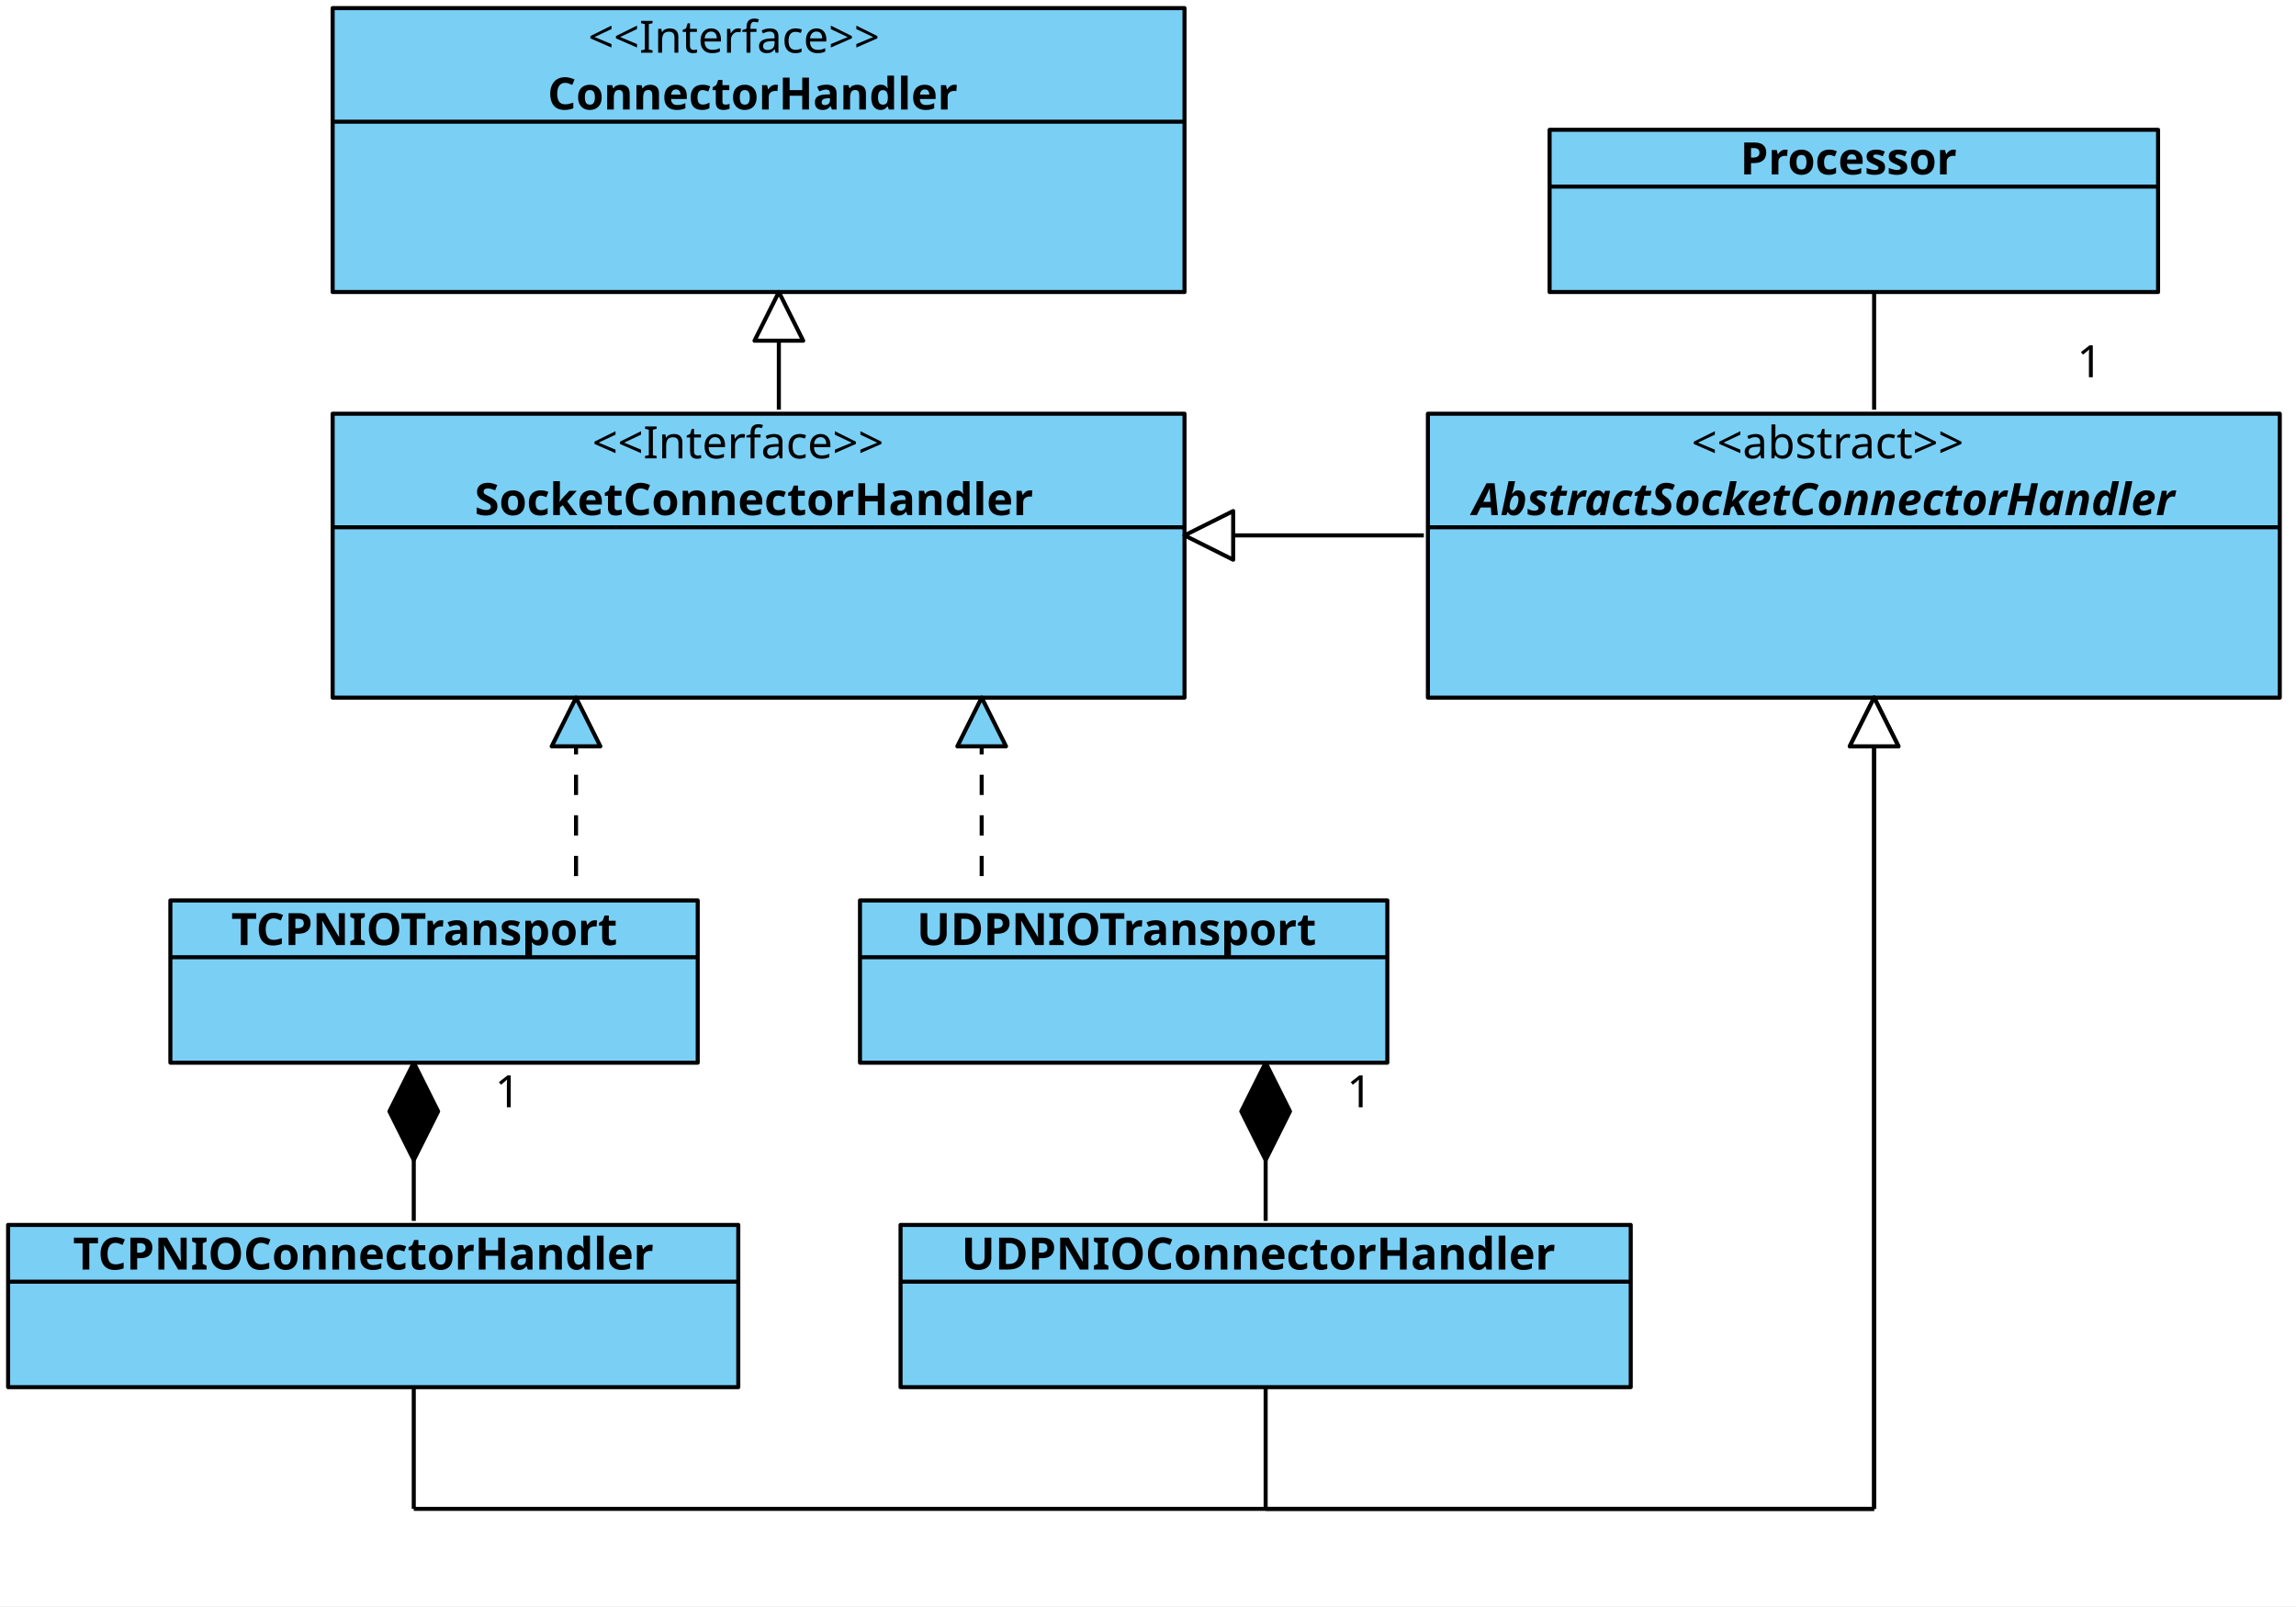
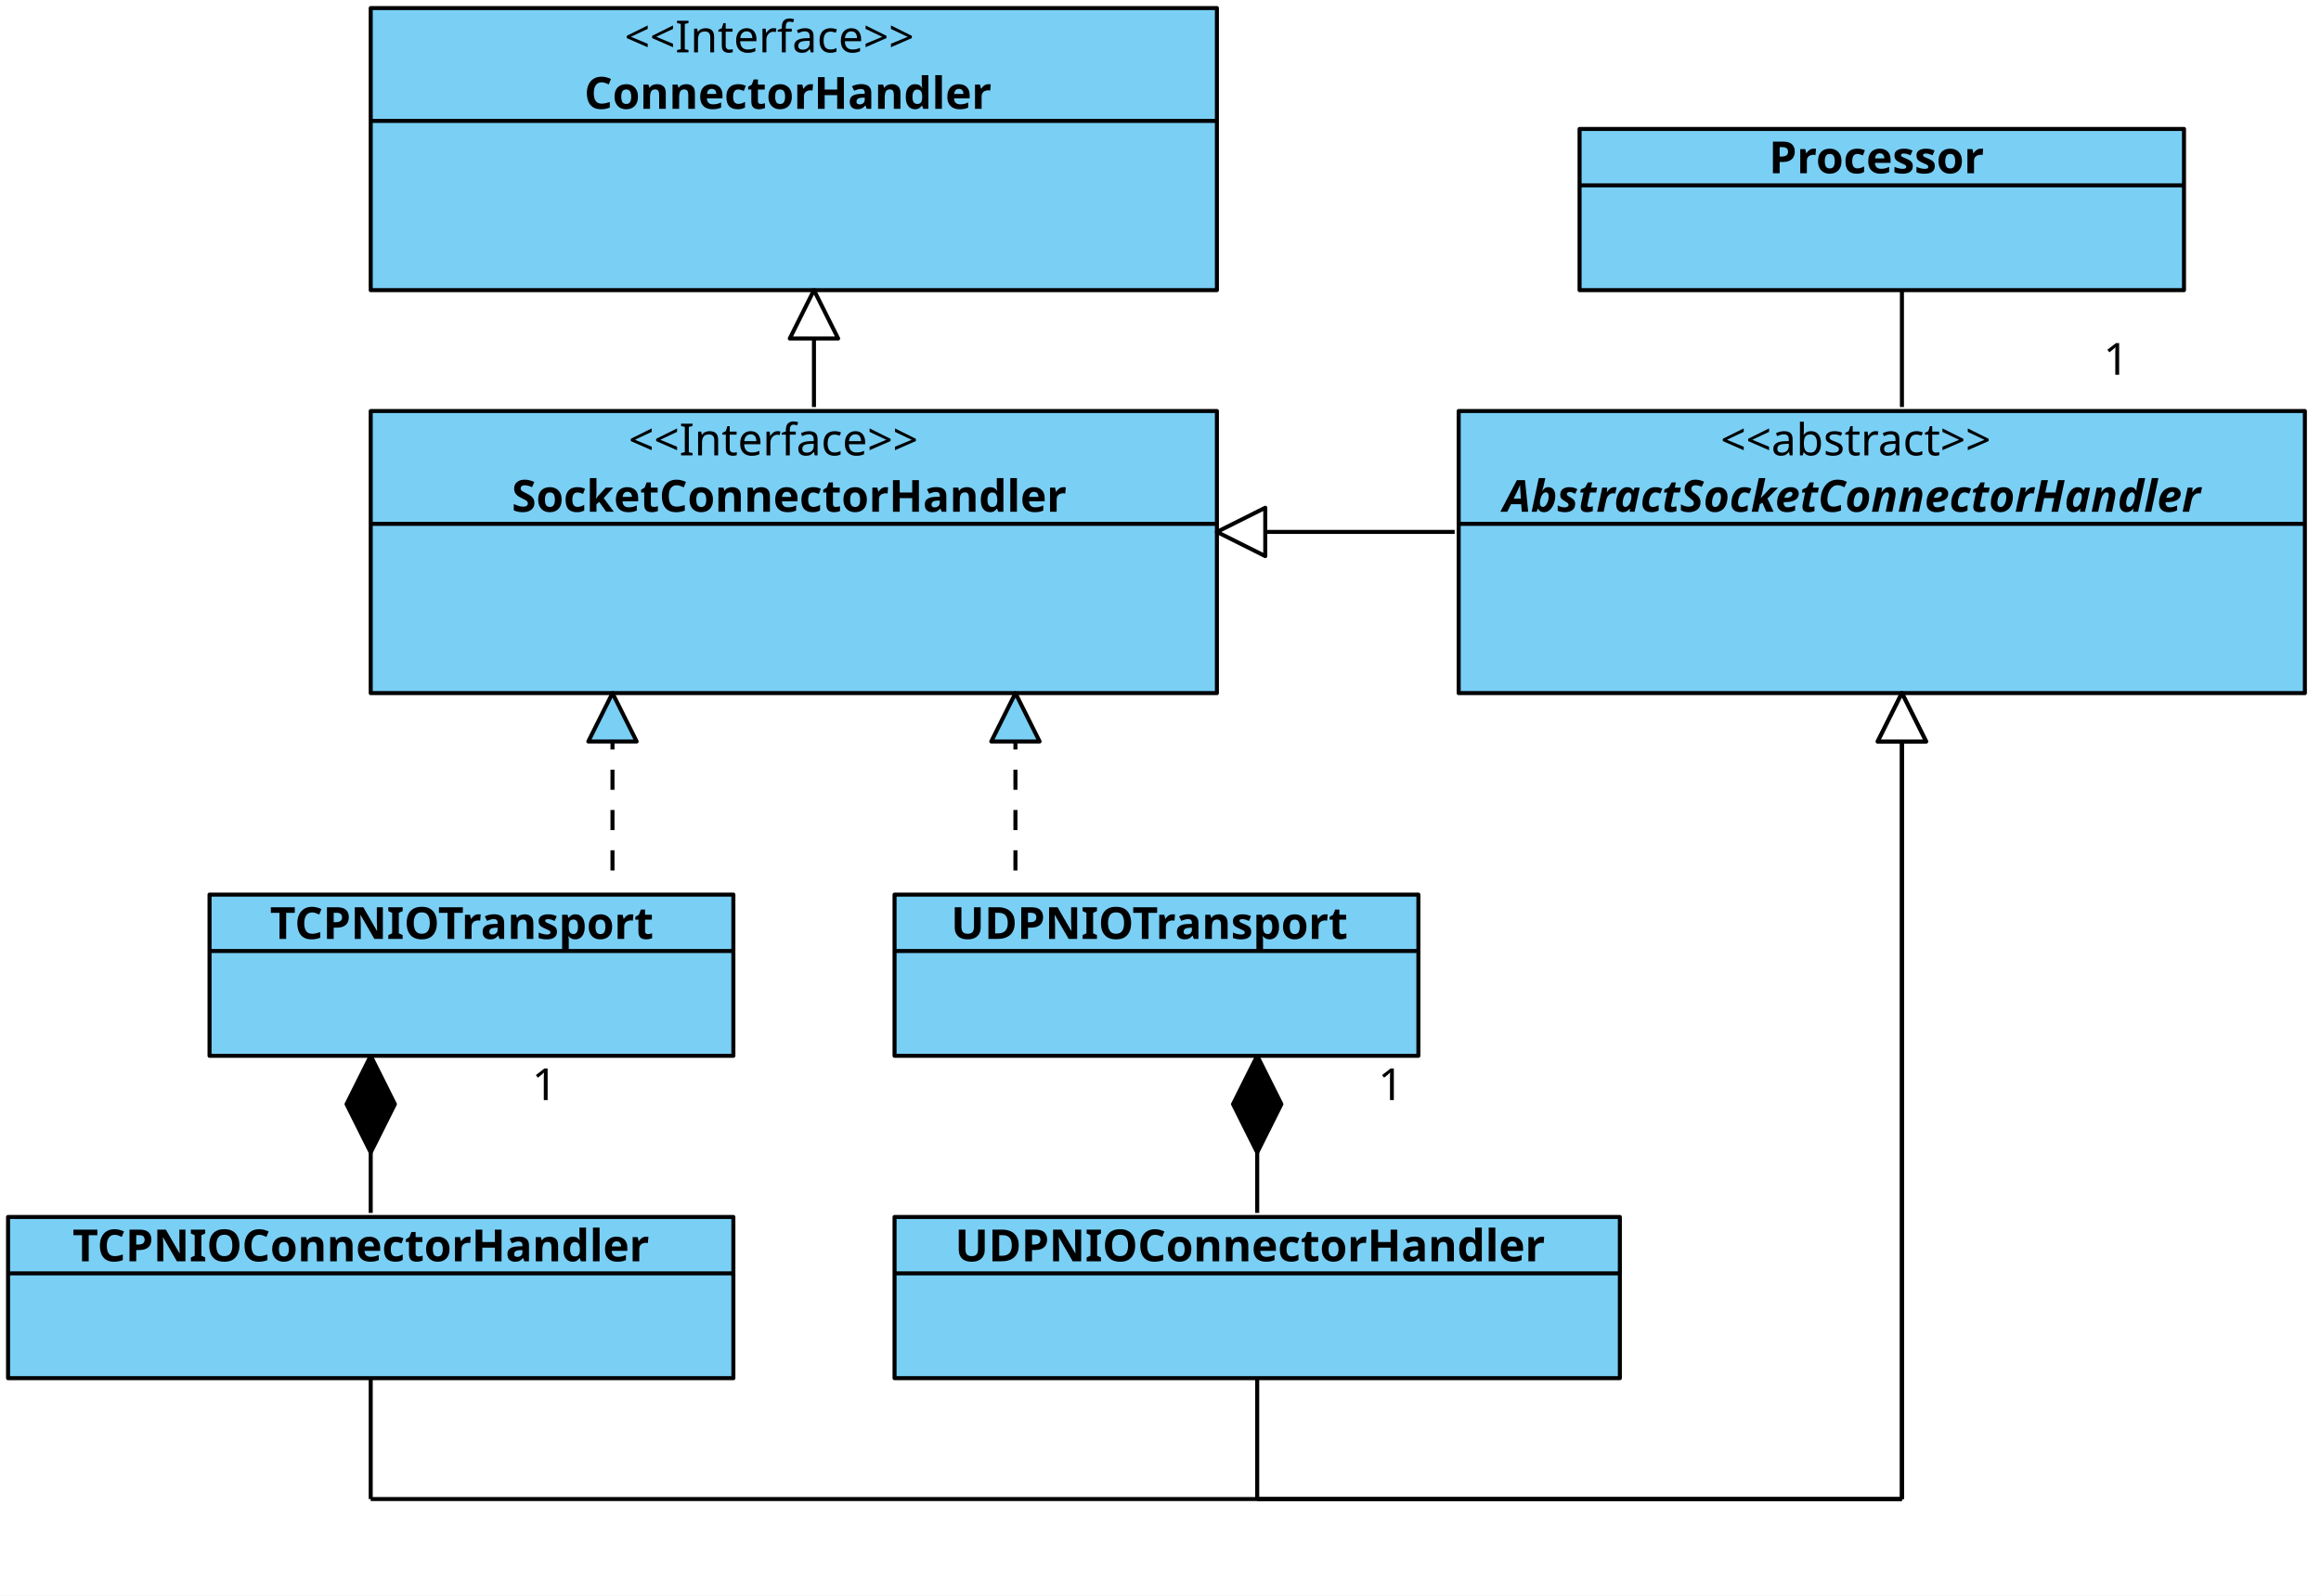
- <svg xmlns="http://www.w3.org/2000/svg" style="fill-opacity:1; color-rendering:auto; color-interpolation:auto; stroke:black; text-rendering:auto; stroke-linecap:square; stroke-miterlimit:10; stroke-opacity:1; shape-rendering:auto; fill:black; stroke-dasharray:none; font-weight:normal; stroke-width:1; font-family:'Dialog'; font-style:normal; stroke-linejoin:miter; font-size:12; stroke-dashoffset:0; image-rendering:auto;" width="566" height="396">
+ <svg xmlns="http://www.w3.org/2000/svg" style="fill-opacity:1; color-rendering:auto; color-interpolation:auto; stroke:black; text-rendering:auto; stroke-linecap:square; stroke-miterlimit:10; stroke-opacity:1; shape-rendering:auto; fill:black; stroke-dasharray:none; font-weight:normal; stroke-width:1; font-family:'Dialog'; font-style:normal; stroke-linejoin:miter; font-size:12; stroke-dashoffset:0; image-rendering:auto;" width="576" height="396">
  <defs id="genericDefs" />
  <g>
    <defs id="defs1">
      <clipPath clipPathUnits="userSpaceOnUse" id="clipPath1">
        <path d="M-3 -3 L217 -3 L217 77 L-3 77 L-3 -3 Z" />
      </clipPath>
      <clipPath clipPathUnits="userSpaceOnUse" id="clipPath2">
        <path d="M0 0 L0 49 L210 49 L210 0 Z" />
      </clipPath>
      <clipPath clipPathUnits="userSpaceOnUse" id="clipPath3">
        <path d="M0 0 L210 0 L210 28 L0 28 L0 0 Z" />
      </clipPath>
      <clipPath clipPathUnits="userSpaceOnUse" id="clipPath4">
        <path d="M-3 -3 L187 -3 L187 47 L-3 47 L-3 -3 Z" />
      </clipPath>
      <clipPath clipPathUnits="userSpaceOnUse" id="clipPath5">
        <path d="M0 0 L0 33 L180 33 L180 0 Z" />
      </clipPath>
      <clipPath clipPathUnits="userSpaceOnUse" id="clipPath6">
        <path d="M0 0 L180 0 L180 14 L0 14 L0 0 Z" />
      </clipPath>
      <clipPath clipPathUnits="userSpaceOnUse" id="clipPath7">
        <path d="M-3 -3 L157 -3 L157 47 L-3 47 L-3 -3 Z" />
      </clipPath>
      <clipPath clipPathUnits="userSpaceOnUse" id="clipPath8">
        <path d="M0 0 L0 33 L150 33 L150 0 Z" />
      </clipPath>
      <clipPath clipPathUnits="userSpaceOnUse" id="clipPath9">
        <path d="M0 0 L150 0 L150 14 L0 14 L0 0 Z" />
      </clipPath>
      <clipPath clipPathUnits="userSpaceOnUse" id="clipPath10">
        <path d="M-3 -3 L35 -3 L35 21 L-3 21 L-3 -3 Z" />
      </clipPath>
      <clipPath clipPathUnits="userSpaceOnUse" id="clipPath11">
        <path d="M-3 -3 L37 -3 L37 27 L-3 27 L-3 -3 Z" />
      </clipPath>
      <clipPath clipPathUnits="userSpaceOnUse" id="clipPath12">
        <path d="M-3 -3 L137 -3 L137 47 L-3 47 L-3 -3 Z" />
      </clipPath>
      <clipPath clipPathUnits="userSpaceOnUse" id="clipPath13">
        <path d="M0 0 L0 33 L130 33 L130 0 Z" />
      </clipPath>
      <clipPath clipPathUnits="userSpaceOnUse" id="clipPath14">
        <path d="M0 0 L130 0 L130 14 L0 14 L0 0 Z" />
      </clipPath>
      <clipPath clipPathUnits="userSpaceOnUse" id="clipPath15">
        <path d="M-3 -3 L34 -3 L34 21 L-3 21 L-3 -3 Z" />
      </clipPath>
      <clipPath clipPathUnits="userSpaceOnUse" id="clipPath16">
        <path d="M-30 -20 L60 -20 L60 40 L-30 40 L-30 -20 Z" />
      </clipPath>
      <clipPath clipPathUnits="userSpaceOnUse" id="clipPath17">
-         <path d="M0 0 L254 0 L254 304 L0 304 L0 0 Z" />
+         <path d="M0 0 L264 0 L264 304 L0 304 L0 0 Z" />
      </clipPath>
      <clipPath clipPathUnits="userSpaceOnUse" id="clipPath18">
        <path d="M0 0 L104 0 L104 133 L0 133 L0 0 Z" />
      </clipPath>
      <clipPath clipPathUnits="userSpaceOnUse" id="clipPath19">
        <path d="M0 0 L163 0 L163 104 L0 104 L0 0 Z" />
      </clipPath>
      <clipPath clipPathUnits="userSpaceOnUse" id="clipPath20">
-         <path d="M0 0 L464 0 L464 304 L0 304 L0 0 Z" />
+         <path d="M0 0 L484 0 L484 304 L0 304 L0 0 Z" />
      </clipPath>
      <clipPath clipPathUnits="userSpaceOnUse" id="clipPath21">
        <path d="M0 0 L104 0 L104 153 L0 153 L0 0 Z" />
      </clipPath>
      <clipPath clipPathUnits="userSpaceOnUse" id="clipPath22">
        <path d="M0 0 L104 0 L104 143 L0 143 L0 0 Z" />
      </clipPath>
      <clipPath clipPathUnits="userSpaceOnUse" id="clipPath23">
        <path d="M-27 -14 L54 -14 L54 28 L-27 28 L-27 -14 Z" />
      </clipPath>
      <clipPath clipPathUnits="userSpaceOnUse" id="clipPath24">
        <path d="M-28 -14 L56 -14 L56 28 L-28 28 L-28 -14 Z" />
      </clipPath>
    </defs>
    <g style="fill:white; text-rendering:geometricPrecision; stroke:white;">
-       <rect x="0" y="0" width="566" style="stroke:none;" height="396" />
-     </g>
-     <g transform="translate(82,2)" style="font-size:11; fill:rgb(122,207,245); text-rendering:geometricPrecision; font-family:sans-serif; stroke:rgb(122,207,245); font-weight:bold;">
+       <rect x="0" y="0" width="576" style="stroke:none;" height="396" />
+     </g>
+     <g transform="translate(92,2)" style="font-size:11; fill:rgb(122,207,245); text-rendering:geometricPrecision; font-family:sans-serif; stroke:rgb(122,207,245); font-weight:bold;">
      <rect x="0" y="0" width="210" style="clip-path:url(#clipPath1); stroke:none;" height="70" />
    </g>
-     <g transform="translate(82,2)" style="font-size:11; stroke-linecap:butt; text-rendering:geometricPrecision; font-family:sans-serif; stroke-linejoin:round; font-weight:bold; stroke-miterlimit:0;">
+     <g transform="translate(92,2)" style="font-size:11; stroke-linecap:butt; text-rendering:geometricPrecision; font-family:sans-serif; stroke-linejoin:round; font-weight:bold; stroke-miterlimit:0;">
      <rect x="0" y="0" width="210" style="clip-path:url(#clipPath1); fill:none;" height="70" />
      <line x1="0" x2="210" y1="28" style="clip-path:url(#clipPath1); fill:none;" y2="28" />
    </g>
-     <g style="text-rendering:geometricPrecision; font-size:11; font-family:sans-serif;" transform="translate(82,2)">
+     <g style="text-rendering:geometricPrecision; font-size:11; font-family:sans-serif;" transform="translate(92,2)">
      <text x="63" y="11" style="clip-path:url(#clipPath3); stroke:none;" xml:space="preserve">&lt;&lt;Interface&gt;&gt;</text>
      <text x="53" y="25" style="clip-path:url(#clipPath3); stroke:none; font-weight:bold;" xml:space="preserve">ConnectorHandler</text>
    </g>
-     <g transform="translate(352,102)" style="font-size:11; fill:rgb(122,207,245); text-rendering:geometricPrecision; font-family:sans-serif; stroke:rgb(122,207,245); font-weight:bold;">
+     <g transform="translate(362,102)" style="font-size:11; fill:rgb(122,207,245); text-rendering:geometricPrecision; font-family:sans-serif; stroke:rgb(122,207,245); font-weight:bold;">
      <rect x="0" y="0" width="210" style="clip-path:url(#clipPath1); stroke:none;" height="70" />
    </g>
-     <g transform="translate(352,102)" style="font-size:11; stroke-linecap:butt; text-rendering:geometricPrecision; font-family:sans-serif; stroke-linejoin:round; font-weight:bold; stroke-miterlimit:0;">
+     <g transform="translate(362,102)" style="font-size:11; stroke-linecap:butt; text-rendering:geometricPrecision; font-family:sans-serif; stroke-linejoin:round; font-weight:bold; stroke-miterlimit:0;">
      <rect x="0" y="0" width="210" style="clip-path:url(#clipPath1); fill:none;" height="70" />
      <line x1="0" x2="210" y1="28" style="clip-path:url(#clipPath1); fill:none;" y2="28" />
    </g>
-     <g style="text-rendering:geometricPrecision; font-size:11; font-family:sans-serif;" transform="translate(352,102)">
+     <g style="text-rendering:geometricPrecision; font-size:11; font-family:sans-serif;" transform="translate(362,102)">
      <text x="65" y="11" style="clip-path:url(#clipPath3); stroke:none;" xml:space="preserve">&lt;&lt;abstract&gt;&gt;</text>
      <text x="11" y="25" style="clip-path:url(#clipPath3); font-style:italic; stroke:none; font-weight:bold;" xml:space="preserve">AbstractSocketConnectorHandler</text>
    </g>
    <g transform="translate(2,302)" style="font-size:11; fill:rgb(122,207,245); text-rendering:geometricPrecision; font-family:sans-serif; stroke:rgb(122,207,245); font-weight:bold;">
      <rect x="0" y="0" width="180" style="clip-path:url(#clipPath4); stroke:none;" height="40" />
    </g>
    <g transform="translate(2,302)" style="font-size:11; stroke-linecap:butt; text-rendering:geometricPrecision; font-family:sans-serif; stroke-linejoin:round; font-weight:bold; stroke-miterlimit:0;">
      <rect x="0" y="0" width="180" style="clip-path:url(#clipPath4); fill:none;" height="40" />
      <line x1="0" x2="180" y1="14" style="clip-path:url(#clipPath4); fill:none;" y2="14" />
    </g>
    <g transform="translate(2,302)" style="text-rendering:geometricPrecision; font-size:11; font-weight:bold; font-family:sans-serif;">
      <text x="16" y="11" style="clip-path:url(#clipPath6); stroke:none;" xml:space="preserve">TCPNIOConnectorHandler</text>
    </g>
    <g transform="translate(222,302)" style="font-size:11; fill:rgb(122,207,245); text-rendering:geometricPrecision; font-family:sans-serif; stroke:rgb(122,207,245); font-weight:bold;">
      <rect x="0" y="0" width="180" style="clip-path:url(#clipPath4); stroke:none;" height="40" />
    </g>
    <g transform="translate(222,302)" style="font-size:11; stroke-linecap:butt; text-rendering:geometricPrecision; font-family:sans-serif; stroke-linejoin:round; font-weight:bold; stroke-miterlimit:0;">
      <rect x="0" y="0" width="180" style="clip-path:url(#clipPath4); fill:none;" height="40" />
      <line x1="0" x2="180" y1="14" style="clip-path:url(#clipPath4); fill:none;" y2="14" />
    </g>
    <g transform="translate(222,302)" style="text-rendering:geometricPrecision; font-size:11; font-weight:bold; font-family:sans-serif;">
      <text x="15" y="11" style="clip-path:url(#clipPath6); stroke:none;" xml:space="preserve">UDPNIOConnectorHandler</text>
    </g>
-     <g transform="translate(82,102)" style="font-size:11; fill:rgb(122,207,245); text-rendering:geometricPrecision; font-family:sans-serif; stroke:rgb(122,207,245); font-weight:bold;">
+     <g transform="translate(92,102)" style="font-size:11; fill:rgb(122,207,245); text-rendering:geometricPrecision; font-family:sans-serif; stroke:rgb(122,207,245); font-weight:bold;">
      <rect x="0" y="0" width="210" style="clip-path:url(#clipPath1); stroke:none;" height="70" />
    </g>
-     <g transform="translate(82,102)" style="font-size:11; stroke-linecap:butt; text-rendering:geometricPrecision; font-family:sans-serif; stroke-linejoin:round; font-weight:bold; stroke-miterlimit:0;">
+     <g transform="translate(92,102)" style="font-size:11; stroke-linecap:butt; text-rendering:geometricPrecision; font-family:sans-serif; stroke-linejoin:round; font-weight:bold; stroke-miterlimit:0;">
      <rect x="0" y="0" width="210" style="clip-path:url(#clipPath1); fill:none;" height="70" />
      <line x1="0" x2="210" y1="28" style="clip-path:url(#clipPath1); fill:none;" y2="28" />
    </g>
-     <g style="text-rendering:geometricPrecision; font-size:11; font-family:sans-serif;" transform="translate(82,102)">
+     <g style="text-rendering:geometricPrecision; font-size:11; font-family:sans-serif;" transform="translate(92,102)">
      <text x="64" y="11" style="clip-path:url(#clipPath3); stroke:none;" xml:space="preserve">&lt;&lt;Interface&gt;&gt;</text>
      <text x="35" y="25" style="clip-path:url(#clipPath3); stroke:none; font-weight:bold;" xml:space="preserve">SocketConnectorHandler</text>
    </g>
-     <g transform="translate(382,32)" style="font-size:11; fill:rgb(122,207,245); text-rendering:geometricPrecision; font-family:sans-serif; stroke:rgb(122,207,245); font-weight:bold;">
+     <g transform="translate(392,32)" style="font-size:11; fill:rgb(122,207,245); text-rendering:geometricPrecision; font-family:sans-serif; stroke:rgb(122,207,245); font-weight:bold;">
      <rect x="0" y="0" width="150" style="clip-path:url(#clipPath7); stroke:none;" height="40" />
    </g>
-     <g transform="translate(382,32)" style="font-size:11; stroke-linecap:butt; text-rendering:geometricPrecision; font-family:sans-serif; stroke-linejoin:round; font-weight:bold; stroke-miterlimit:0;">
+     <g transform="translate(392,32)" style="font-size:11; stroke-linecap:butt; text-rendering:geometricPrecision; font-family:sans-serif; stroke-linejoin:round; font-weight:bold; stroke-miterlimit:0;">
      <rect x="0" y="0" width="150" style="clip-path:url(#clipPath7); fill:none;" height="40" />
      <line x1="0" x2="150" y1="14" style="clip-path:url(#clipPath7); fill:none;" y2="14" />
    </g>
-     <g transform="translate(382,32)" style="text-rendering:geometricPrecision; font-size:11; font-weight:bold; font-family:sans-serif;">
+     <g transform="translate(392,32)" style="font-size:11; stroke-linecap:butt; text-rendering:geometricPrecision; font-family:sans-serif; stroke-linejoin:round; font-weight:bold; stroke-miterlimit:0;">
      <text x="47" y="11" style="clip-path:url(#clipPath9); stroke:none;" xml:space="preserve">Processor</text>
    </g>
-     <g transform="translate(42,222)" style="font-size:11; fill:rgb(122,207,245); text-rendering:geometricPrecision; font-family:sans-serif; stroke:rgb(122,207,245); font-weight:bold;">
+     <g transform="translate(52,222)" style="font-size:11; fill:rgb(122,207,245); text-rendering:geometricPrecision; font-family:sans-serif; stroke:rgb(122,207,245); font-weight:bold;">
      <rect x="0" y="0" width="130" style="clip-path:url(#clipPath12); stroke:none;" height="40" />
    </g>
-     <g transform="translate(42,222)" style="font-size:11; stroke-linecap:butt; text-rendering:geometricPrecision; font-family:sans-serif; stroke-linejoin:round; font-weight:bold; stroke-miterlimit:0;">
+     <g transform="translate(52,222)" style="font-size:11; stroke-linecap:butt; text-rendering:geometricPrecision; font-family:sans-serif; stroke-linejoin:round; font-weight:bold; stroke-miterlimit:0;">
      <rect x="0" y="0" width="130" style="clip-path:url(#clipPath12); fill:none;" height="40" />
      <line x1="0" x2="130" y1="14" style="clip-path:url(#clipPath12); fill:none;" y2="14" />
    </g>
-     <g transform="translate(42,222)" style="text-rendering:geometricPrecision; font-size:11; font-weight:bold; font-family:sans-serif;">
+     <g transform="translate(52,222)" style="font-size:11; stroke-linecap:butt; text-rendering:geometricPrecision; font-family:sans-serif; stroke-linejoin:round; font-weight:bold; stroke-miterlimit:0;">
      <text x="15" y="11" style="clip-path:url(#clipPath14); stroke:none;" xml:space="preserve">TCPNIOTransport</text>
    </g>
-     <g transform="translate(212,222)" style="font-size:11; fill:rgb(122,207,245); text-rendering:geometricPrecision; font-family:sans-serif; stroke:rgb(122,207,245); font-weight:bold;">
+     <g transform="translate(222,222)" style="font-size:11; fill:rgb(122,207,245); text-rendering:geometricPrecision; font-family:sans-serif; stroke:rgb(122,207,245); font-weight:bold;">
      <rect x="0" y="0" width="130" style="clip-path:url(#clipPath12); stroke:none;" height="40" />
    </g>
-     <g transform="translate(212,222)" style="font-size:11; stroke-linecap:butt; text-rendering:geometricPrecision; font-family:sans-serif; stroke-linejoin:round; font-weight:bold; stroke-miterlimit:0;">
+     <g transform="translate(222,222)" style="font-size:11; stroke-linecap:butt; text-rendering:geometricPrecision; font-family:sans-serif; stroke-linejoin:round; font-weight:bold; stroke-miterlimit:0;">
      <rect x="0" y="0" width="130" style="clip-path:url(#clipPath12); fill:none;" height="40" />
      <line x1="0" x2="130" y1="14" style="clip-path:url(#clipPath12); fill:none;" y2="14" />
    </g>
-     <g transform="translate(212,222)" style="text-rendering:geometricPrecision; font-size:11; font-weight:bold; font-family:sans-serif;">
+     <g transform="translate(222,222)" style="font-size:11; stroke-linecap:butt; text-rendering:geometricPrecision; font-family:sans-serif; stroke-linejoin:round; font-weight:bold; stroke-miterlimit:0;">
      <text x="14" y="11" style="clip-path:url(#clipPath14); stroke:none;" xml:space="preserve">UDPNIOTransport</text>
    </g>
    <g transform="translate(262,122)" style="font-size:11; stroke-linecap:butt; text-rendering:geometricPrecision; font-family:sans-serif; stroke-linejoin:round;">
-       <line x1="200" x2="200" y1="50" style="clip-path:url(#clipPath17); fill:none;" y2="250" />
-       <line x1="200" x2="50" y1="250" style="clip-path:url(#clipPath17); fill:none;" y2="250" />
+       <line x1="210" x2="210" y1="50" style="clip-path:url(#clipPath17); fill:none;" y2="250" />
+       <line x1="210" x2="50" y1="250" style="clip-path:url(#clipPath17); fill:none;" y2="250" />
      <line x1="50" x2="50" y1="250" style="clip-path:url(#clipPath17); fill:none;" y2="220" />
-       <polygon style="fill:white; clip-path:url(#clipPath17); stroke:none;" points=" 200 50 194 62 206 62" />
-       <polygon style="fill:none; clip-path:url(#clipPath17);" points=" 200 50 194 62 206 62" />
-     </g>
-     <g transform="translate(412,22)" style="font-size:11; stroke-linecap:butt; text-rendering:geometricPrecision; font-family:sans-serif; stroke-linejoin:round;">
+       <polygon style="fill:white; clip-path:url(#clipPath17); stroke:none;" points=" 210 50 204 62 216 62" />
+       <polygon style="fill:none; clip-path:url(#clipPath17);" points=" 210 50 204 62 216 62" />
+     </g>
+     <g transform="translate(422,22)" style="font-size:11; stroke-linecap:butt; text-rendering:geometricPrecision; font-family:sans-serif; stroke-linejoin:round;">
      <line x1="50" x2="50" y1="50" style="clip-path:url(#clipPath18); fill:none;" y2="79" />
    </g>
-     <g transform="translate(142,22)" style="font-size:11; stroke-linecap:butt; text-rendering:geometricPrecision; font-family:sans-serif; stroke-linejoin:round;">
+     <g transform="translate(152,22)" style="font-size:11; stroke-linecap:butt; text-rendering:geometricPrecision; font-family:sans-serif; stroke-linejoin:round;">
      <line x1="50" x2="50" y1="50" style="clip-path:url(#clipPath18); fill:none;" y2="79" />
      <polygon style="fill:white; clip-path:url(#clipPath18); stroke:none;" points=" 50 50 44 62 56 62" />
      <polygon style="fill:none; clip-path:url(#clipPath18);" points=" 50 50 44 62 56 62" />
    </g>
-     <g transform="translate(242,82)" style="font-size:11; stroke-linecap:butt; text-rendering:geometricPrecision; font-family:sans-serif; stroke-linejoin:round;">
+     <g transform="translate(252,82)" style="font-size:11; stroke-linecap:butt; text-rendering:geometricPrecision; font-family:sans-serif; stroke-linejoin:round;">
      <line x1="50" x2="109" y1="50" style="clip-path:url(#clipPath19); fill:none;" y2="50" />
      <polygon style="fill:white; clip-path:url(#clipPath19); stroke:none;" points=" 50 50 62 56 62 44" />
      <polygon style="fill:none; clip-path:url(#clipPath19);" points=" 50 50 62 56 62 44" />
    </g>
-     <g transform="translate(52,122)" style="font-size:11; stroke-linecap:butt; text-rendering:geometricPrecision; font-family:sans-serif; stroke-linejoin:round;">
-       <line x1="410" x2="410" y1="50" style="clip-path:url(#clipPath20); fill:none;" y2="250" />
-       <line x1="410" x2="50" y1="250" style="clip-path:url(#clipPath20); fill:none;" y2="250" />
+     <g transform="translate(42,122)" style="font-size:11; stroke-linecap:butt; text-rendering:geometricPrecision; font-family:sans-serif; stroke-linejoin:round;">
+       <line x1="430" x2="430" y1="50" style="clip-path:url(#clipPath20); fill:none;" y2="250" />
+       <line x1="430" x2="50" y1="250" style="clip-path:url(#clipPath20); fill:none;" y2="250" />
      <line x1="50" x2="50" y1="250" style="clip-path:url(#clipPath20); fill:none;" y2="220" />
-       <polygon style="fill:white; clip-path:url(#clipPath20); stroke:none;" points=" 410 50 404 62 416 62" />
-       <polygon style="fill:none; clip-path:url(#clipPath20);" points=" 410 50 404 62 416 62" />
-     </g>
-     <g transform="translate(92,122)" style="font-size:11; stroke-linecap:butt; stroke-dashoffset:1; text-rendering:geometricPrecision; font-family:sans-serif; stroke-linejoin:round; stroke-dasharray:5;">
+       <polygon style="fill:white; clip-path:url(#clipPath20); stroke:none;" points=" 430 50 424 62 436 62" />
+       <polygon style="fill:none; clip-path:url(#clipPath20);" points=" 430 50 424 62 436 62" />
+     </g>
+     <g transform="translate(102,122)" style="font-size:11; stroke-linecap:butt; stroke-dashoffset:1; text-rendering:geometricPrecision; font-family:sans-serif; stroke-linejoin:round; stroke-dasharray:5;">
      <line x1="50" x2="50" y1="50" style="clip-path:url(#clipPath21); fill:none;" y2="99" />
    </g>
-     <g transform="translate(92,122)" style="font-size:11; stroke-linecap:butt; fill:rgb(122,207,245); text-rendering:geometricPrecision; font-family:sans-serif; stroke-linejoin:round; stroke:rgb(122,207,245);">
+     <g transform="translate(102,122)" style="font-size:11; stroke-linecap:butt; fill:rgb(122,207,245); text-rendering:geometricPrecision; font-family:sans-serif; stroke-linejoin:round; stroke:rgb(122,207,245);">
      <polygon style="clip-path:url(#clipPath21); stroke:none;" points=" 50 50 44 62 56 62" />
      <polygon style="fill:none; clip-path:url(#clipPath21); stroke:black;" points=" 50 50 44 62 56 62" />
    </g>
-     <g transform="translate(192,122)" style="font-size:11; stroke-linecap:butt; stroke-dashoffset:1; text-rendering:geometricPrecision; font-family:sans-serif; stroke-linejoin:round; stroke-dasharray:5;">
+     <g transform="translate(202,122)" style="font-size:11; stroke-linecap:butt; stroke-dashoffset:1; text-rendering:geometricPrecision; font-family:sans-serif; stroke-linejoin:round; stroke-dasharray:5;">
      <line x1="50" x2="50" y1="50" style="clip-path:url(#clipPath21); fill:none;" y2="99" />
    </g>
-     <g transform="translate(192,122)" style="font-size:11; stroke-linecap:butt; fill:rgb(122,207,245); text-rendering:geometricPrecision; font-family:sans-serif; stroke-linejoin:round; stroke:rgb(122,207,245);">
+     <g transform="translate(202,122)" style="font-size:11; stroke-linecap:butt; fill:rgb(122,207,245); text-rendering:geometricPrecision; font-family:sans-serif; stroke-linejoin:round; stroke:rgb(122,207,245);">
      <polygon style="clip-path:url(#clipPath21); stroke:none;" points=" 50 50 44 62 56 62" />
      <polygon style="fill:none; clip-path:url(#clipPath21); stroke:black;" points=" 50 50 44 62 56 62" />
    </g>
-     <g transform="translate(52,212)" style="font-size:11; stroke-linecap:butt; text-rendering:geometricPrecision; font-family:sans-serif; stroke-linejoin:round;">
+     <g transform="translate(42,212)" style="font-size:11; stroke-linecap:butt; text-rendering:geometricPrecision; font-family:sans-serif; stroke-linejoin:round;">
      <line x1="50" x2="50" y1="74" style="clip-path:url(#clipPath22); fill:none;" y2="89" />
      <polygon style="clip-path:url(#clipPath22); stroke:none;" points=" 50 50 44 62 50 74 56 62" />
      <polygon style="fill:none; clip-path:url(#clipPath22);" points=" 50 50 44 62 50 74 56 62" />
    </g>
    <g transform="translate(262,212)" style="font-size:11; stroke-linecap:butt; text-rendering:geometricPrecision; font-family:sans-serif; stroke-linejoin:round;">
      <line x1="50" x2="50" y1="74" style="clip-path:url(#clipPath22); fill:none;" y2="89" />
      <polygon style="clip-path:url(#clipPath22); stroke:none;" points=" 50 50 44 62 50 74 56 62" />
      <polygon style="fill:none; clip-path:url(#clipPath22);" points=" 50 50 44 62 50 74 56 62" />
    </g>
-     <g style="text-rendering:geometricPrecision; font-size:11; font-family:sans-serif;" transform="translate(322,262)">
+     <g style="text-rendering:geometricPrecision; font-size:11; font-family:sans-serif;" transform="translate(332,262)">
      <text x="10" y="11" style="clip-path:url(#clipPath23); stroke:none;" xml:space="preserve">1</text>
    </g>
-     <g style="text-rendering:geometricPrecision; font-size:11; font-family:sans-serif;" transform="translate(112,262)">
+     <g style="text-rendering:geometricPrecision; font-size:11; font-family:sans-serif;" transform="translate(122,262)">
      <text x="10" y="11" style="clip-path:url(#clipPath23); stroke:none;" xml:space="preserve">1</text>
    </g>
-     <g style="text-rendering:geometricPrecision; font-size:11; font-family:sans-serif;" transform="translate(502,82)">
+     <g style="text-rendering:geometricPrecision; font-size:11; font-family:sans-serif;" transform="translate(512,82)">
      <text x="10" y="11" style="clip-path:url(#clipPath24); stroke:none;" xml:space="preserve">1</text>
    </g>
  </g>
</svg>
